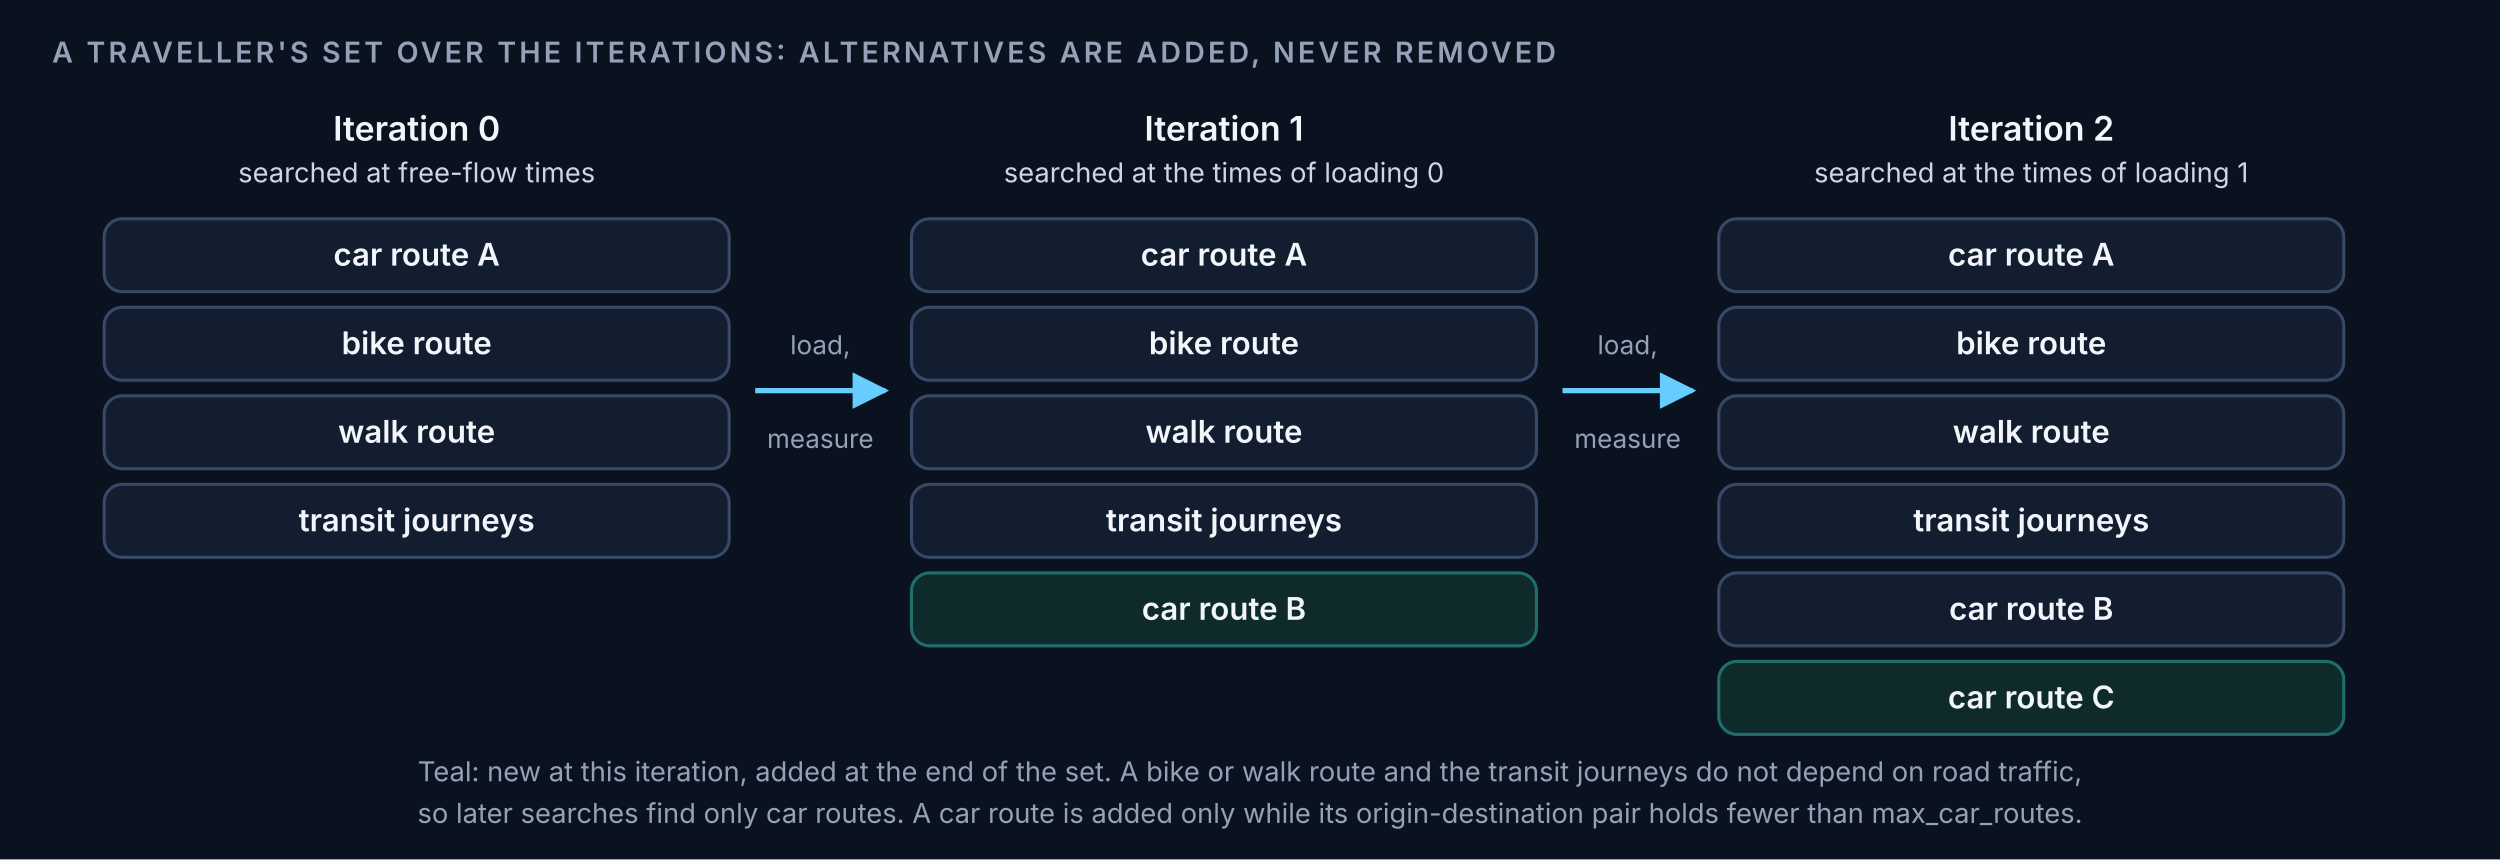
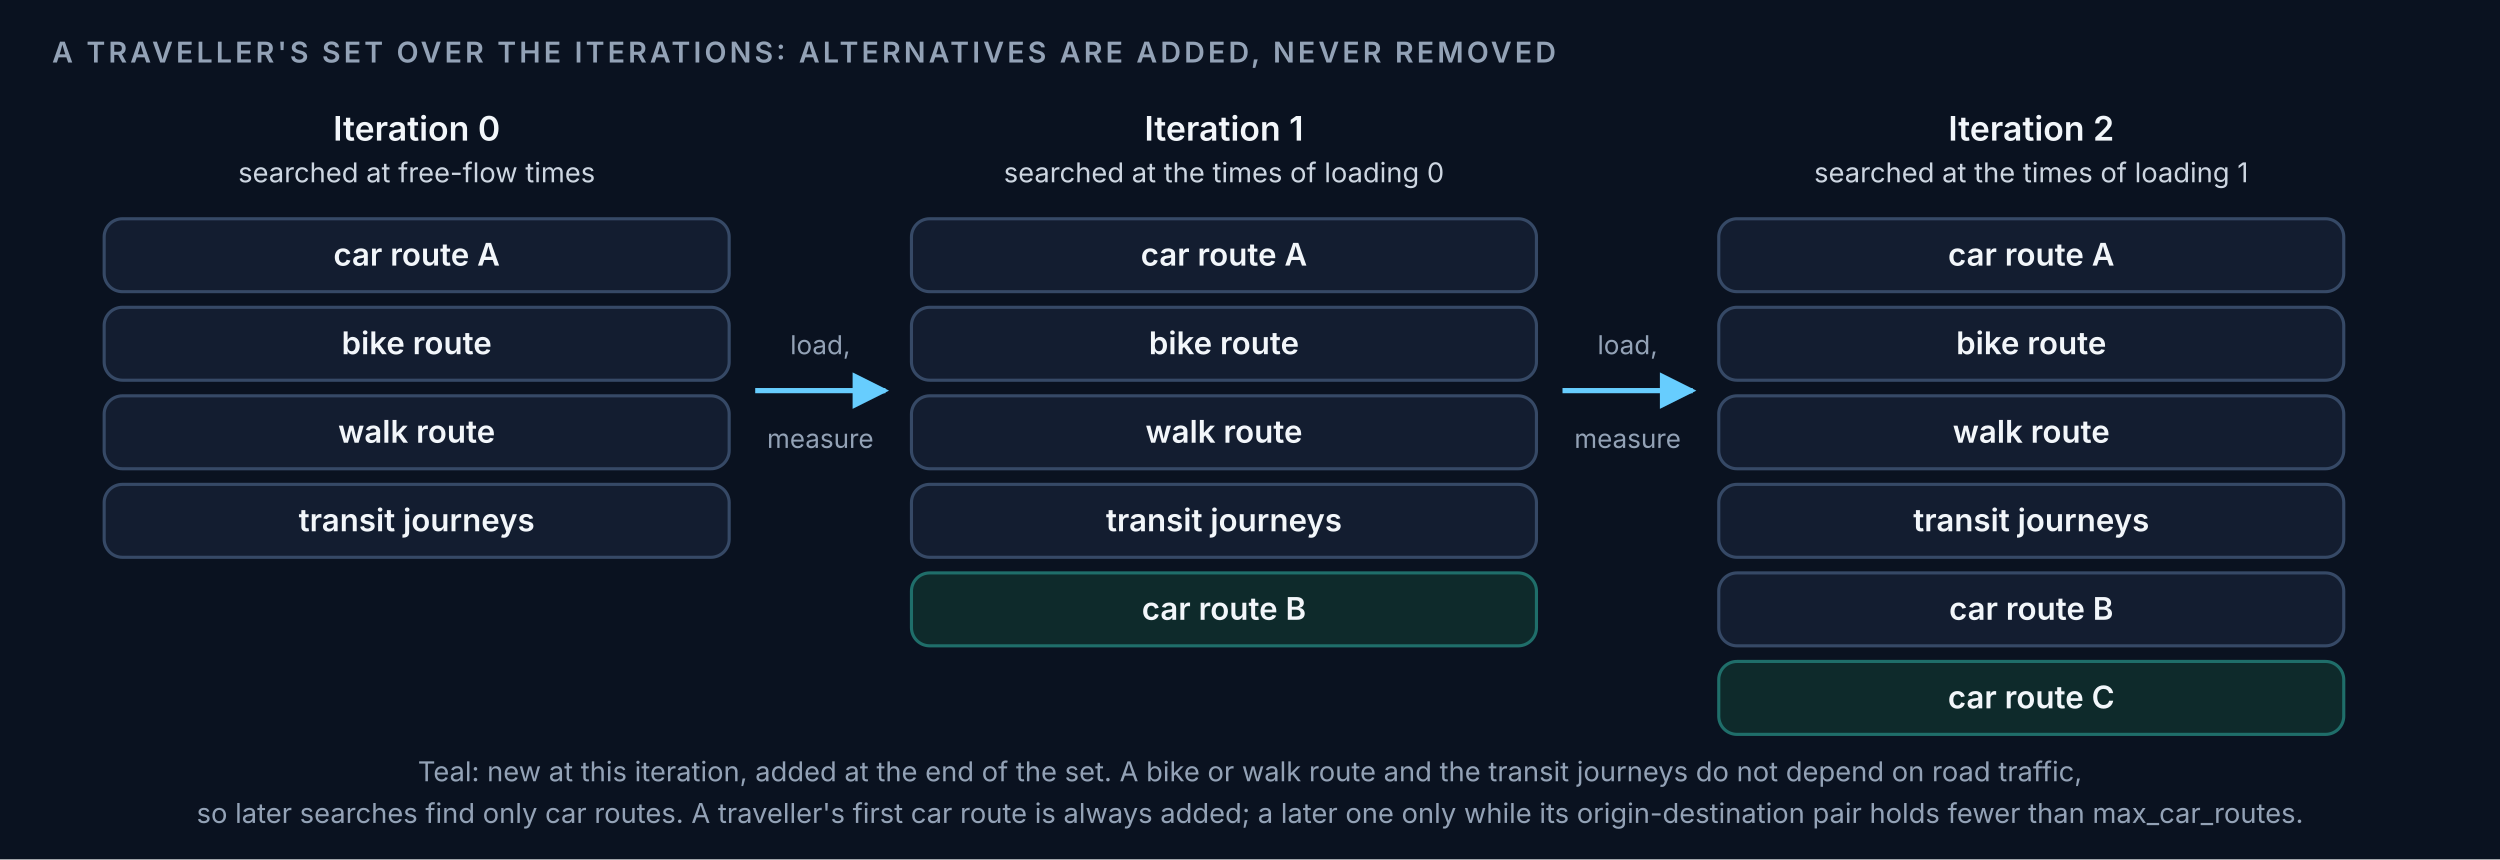
<svg xmlns="http://www.w3.org/2000/svg" viewBox="0 0 960 330" width="960" height="330" role="img" aria-label="A traveller's set of alternatives over the iterations: each search adds what is new at the last loading's link times, and nothing is removed">
  <rect width="960" height="330" fill="#0a1220" />
  <marker id="m67cdfe" viewBox="0 0 10 10" refX="9" refY="5" markerWidth="7" markerHeight="7" orient="auto-start-reverse">
    <path d="M 0 0 L 10 5 L 0 10 z" fill="#67cdfe" />
  </marker>
  <text x="20" y="24" font-family="Inter, 'Helvetica Neue', 'Segoe UI', Arial, sans-serif" font-size="11" font-weight="600" text-anchor="start" fill="#93a2b6" letter-spacing="1.2">A TRAVELLER'S SET OVER THE ITERATIONS: ALTERNATIVES ARE ADDED, NEVER REMOVED</text>
  <text x="160" y="54" font-family="Inter, 'Helvetica Neue', 'Segoe UI', Arial, sans-serif" font-size="13" font-weight="600" text-anchor="middle" fill="#f2f6fa">Iteration 0</text>
  <text x="160" y="70" font-family="Inter, 'Helvetica Neue', 'Segoe UI', Arial, sans-serif" font-size="10.5" font-weight="400" text-anchor="middle" fill="#cdd6e1">searched at free-flow times</text>
  <rect x="40" y="84" width="240" height="28" rx="7" fill="#131d30" stroke="#364966" stroke-width="1.2" />
  <text x="160.0" y="102.0" font-family="Inter, 'Helvetica Neue', 'Segoe UI', Arial, sans-serif" font-size="12" font-weight="600" text-anchor="middle" fill="#f2f6fa">car route A</text>
  <rect x="40" y="118" width="240" height="28" rx="7" fill="#131d30" stroke="#364966" stroke-width="1.2" />
  <text x="160.0" y="136.0" font-family="Inter, 'Helvetica Neue', 'Segoe UI', Arial, sans-serif" font-size="12" font-weight="600" text-anchor="middle" fill="#f2f6fa">bike route</text>
  <rect x="40" y="152" width="240" height="28" rx="7" fill="#131d30" stroke="#364966" stroke-width="1.2" />
  <text x="160.0" y="170.0" font-family="Inter, 'Helvetica Neue', 'Segoe UI', Arial, sans-serif" font-size="12" font-weight="600" text-anchor="middle" fill="#f2f6fa">walk route</text>
  <rect x="40" y="186" width="240" height="28" rx="7" fill="#131d30" stroke="#364966" stroke-width="1.2" />
  <text x="160.0" y="204.0" font-family="Inter, 'Helvetica Neue', 'Segoe UI', Arial, sans-serif" font-size="12" font-weight="600" text-anchor="middle" fill="#f2f6fa">transit journeys</text>
  <path d="M 290 150 L 340 150" fill="none" stroke="#67cdfe" stroke-width="2" marker-end="url(#m67cdfe)" />
  <text x="315" y="136" font-family="Inter, 'Helvetica Neue', 'Segoe UI', Arial, sans-serif" font-size="10" font-weight="400" text-anchor="middle" fill="#93a2b6">load,</text>
  <text x="315" y="172" font-family="Inter, 'Helvetica Neue', 'Segoe UI', Arial, sans-serif" font-size="10" font-weight="400" text-anchor="middle" fill="#93a2b6">measure</text>
  <text x="470" y="54" font-family="Inter, 'Helvetica Neue', 'Segoe UI', Arial, sans-serif" font-size="13" font-weight="600" text-anchor="middle" fill="#f2f6fa">Iteration 1</text>
  <text x="470" y="70" font-family="Inter, 'Helvetica Neue', 'Segoe UI', Arial, sans-serif" font-size="10.5" font-weight="400" text-anchor="middle" fill="#cdd6e1">searched at the times of loading 0</text>
  <rect x="350" y="84" width="240" height="28" rx="7" fill="#131d30" stroke="#364966" stroke-width="1.2" />
  <text x="470.0" y="102.0" font-family="Inter, 'Helvetica Neue', 'Segoe UI', Arial, sans-serif" font-size="12" font-weight="600" text-anchor="middle" fill="#f2f6fa">car route A</text>
  <rect x="350" y="118" width="240" height="28" rx="7" fill="#131d30" stroke="#364966" stroke-width="1.2" />
  <text x="470.0" y="136.0" font-family="Inter, 'Helvetica Neue', 'Segoe UI', Arial, sans-serif" font-size="12" font-weight="600" text-anchor="middle" fill="#f2f6fa">bike route</text>
  <rect x="350" y="152" width="240" height="28" rx="7" fill="#131d30" stroke="#364966" stroke-width="1.2" />
  <text x="470.0" y="170.0" font-family="Inter, 'Helvetica Neue', 'Segoe UI', Arial, sans-serif" font-size="12" font-weight="600" text-anchor="middle" fill="#f2f6fa">walk route</text>
  <rect x="350" y="186" width="240" height="28" rx="7" fill="#131d30" stroke="#364966" stroke-width="1.2" />
  <text x="470.0" y="204.0" font-family="Inter, 'Helvetica Neue', 'Segoe UI', Arial, sans-serif" font-size="12" font-weight="600" text-anchor="middle" fill="#f2f6fa">transit journeys</text>
  <rect x="350" y="220" width="240" height="28" rx="7" fill="#0e2a2b" stroke="#1f6e6a" stroke-width="1.2" />
  <text x="470.0" y="238.0" font-family="Inter, 'Helvetica Neue', 'Segoe UI', Arial, sans-serif" font-size="12" font-weight="600" text-anchor="middle" fill="#f2f6fa">car route B</text>
  <path d="M 600 150 L 650 150" fill="none" stroke="#67cdfe" stroke-width="2" marker-end="url(#m67cdfe)" />
  <text x="625" y="136" font-family="Inter, 'Helvetica Neue', 'Segoe UI', Arial, sans-serif" font-size="10" font-weight="400" text-anchor="middle" fill="#93a2b6">load,</text>
  <text x="625" y="172" font-family="Inter, 'Helvetica Neue', 'Segoe UI', Arial, sans-serif" font-size="10" font-weight="400" text-anchor="middle" fill="#93a2b6">measure</text>
  <text x="780" y="54" font-family="Inter, 'Helvetica Neue', 'Segoe UI', Arial, sans-serif" font-size="13" font-weight="600" text-anchor="middle" fill="#f2f6fa">Iteration 2</text>
  <text x="780" y="70" font-family="Inter, 'Helvetica Neue', 'Segoe UI', Arial, sans-serif" font-size="10.5" font-weight="400" text-anchor="middle" fill="#cdd6e1">searched at the times of loading 1</text>
  <rect x="660" y="84" width="240" height="28" rx="7" fill="#131d30" stroke="#364966" stroke-width="1.2" />
  <text x="780.0" y="102.0" font-family="Inter, 'Helvetica Neue', 'Segoe UI', Arial, sans-serif" font-size="12" font-weight="600" text-anchor="middle" fill="#f2f6fa">car route A</text>
  <rect x="660" y="118" width="240" height="28" rx="7" fill="#131d30" stroke="#364966" stroke-width="1.2" />
  <text x="780.0" y="136.0" font-family="Inter, 'Helvetica Neue', 'Segoe UI', Arial, sans-serif" font-size="12" font-weight="600" text-anchor="middle" fill="#f2f6fa">bike route</text>
  <rect x="660" y="152" width="240" height="28" rx="7" fill="#131d30" stroke="#364966" stroke-width="1.2" />
  <text x="780.0" y="170.0" font-family="Inter, 'Helvetica Neue', 'Segoe UI', Arial, sans-serif" font-size="12" font-weight="600" text-anchor="middle" fill="#f2f6fa">walk route</text>
  <rect x="660" y="186" width="240" height="28" rx="7" fill="#131d30" stroke="#364966" stroke-width="1.2" />
  <text x="780.0" y="204.0" font-family="Inter, 'Helvetica Neue', 'Segoe UI', Arial, sans-serif" font-size="12" font-weight="600" text-anchor="middle" fill="#f2f6fa">transit journeys</text>
  <rect x="660" y="220" width="240" height="28" rx="7" fill="#131d30" stroke="#364966" stroke-width="1.2" />
  <text x="780.0" y="238.0" font-family="Inter, 'Helvetica Neue', 'Segoe UI', Arial, sans-serif" font-size="12" font-weight="600" text-anchor="middle" fill="#f2f6fa">car route B</text>
  <rect x="660" y="254" width="240" height="28" rx="7" fill="#0e2a2b" stroke="#1f6e6a" stroke-width="1.2" />
  <text x="780.0" y="272.0" font-family="Inter, 'Helvetica Neue', 'Segoe UI', Arial, sans-serif" font-size="12" font-weight="600" text-anchor="middle" fill="#f2f6fa">car route C</text>
  <text x="480" y="300" font-family="Inter, 'Helvetica Neue', 'Segoe UI', Arial, sans-serif" font-size="10.5" font-weight="400" text-anchor="middle" fill="#93a2b6">Teal: new at this iteration, added at the end of the set. A bike or walk route and the transit journeys do not depend on road traffic,</text>
-   <text x="480" y="316" font-family="Inter, 'Helvetica Neue', 'Segoe UI', Arial, sans-serif" font-size="10.5" font-weight="400" text-anchor="middle" fill="#93a2b6">so later searches find only car routes. A car route is added only while its origin-destination pair holds fewer than max_car_routes.</text>
+   <text x="480" y="316" font-family="Inter, 'Helvetica Neue', 'Segoe UI', Arial, sans-serif" font-size="10.5" font-weight="400" text-anchor="middle" fill="#93a2b6">so later searches find only car routes. A traveller's first car route is always added; a later one only while its origin-destination pair holds fewer than max_car_routes.</text>
</svg>
